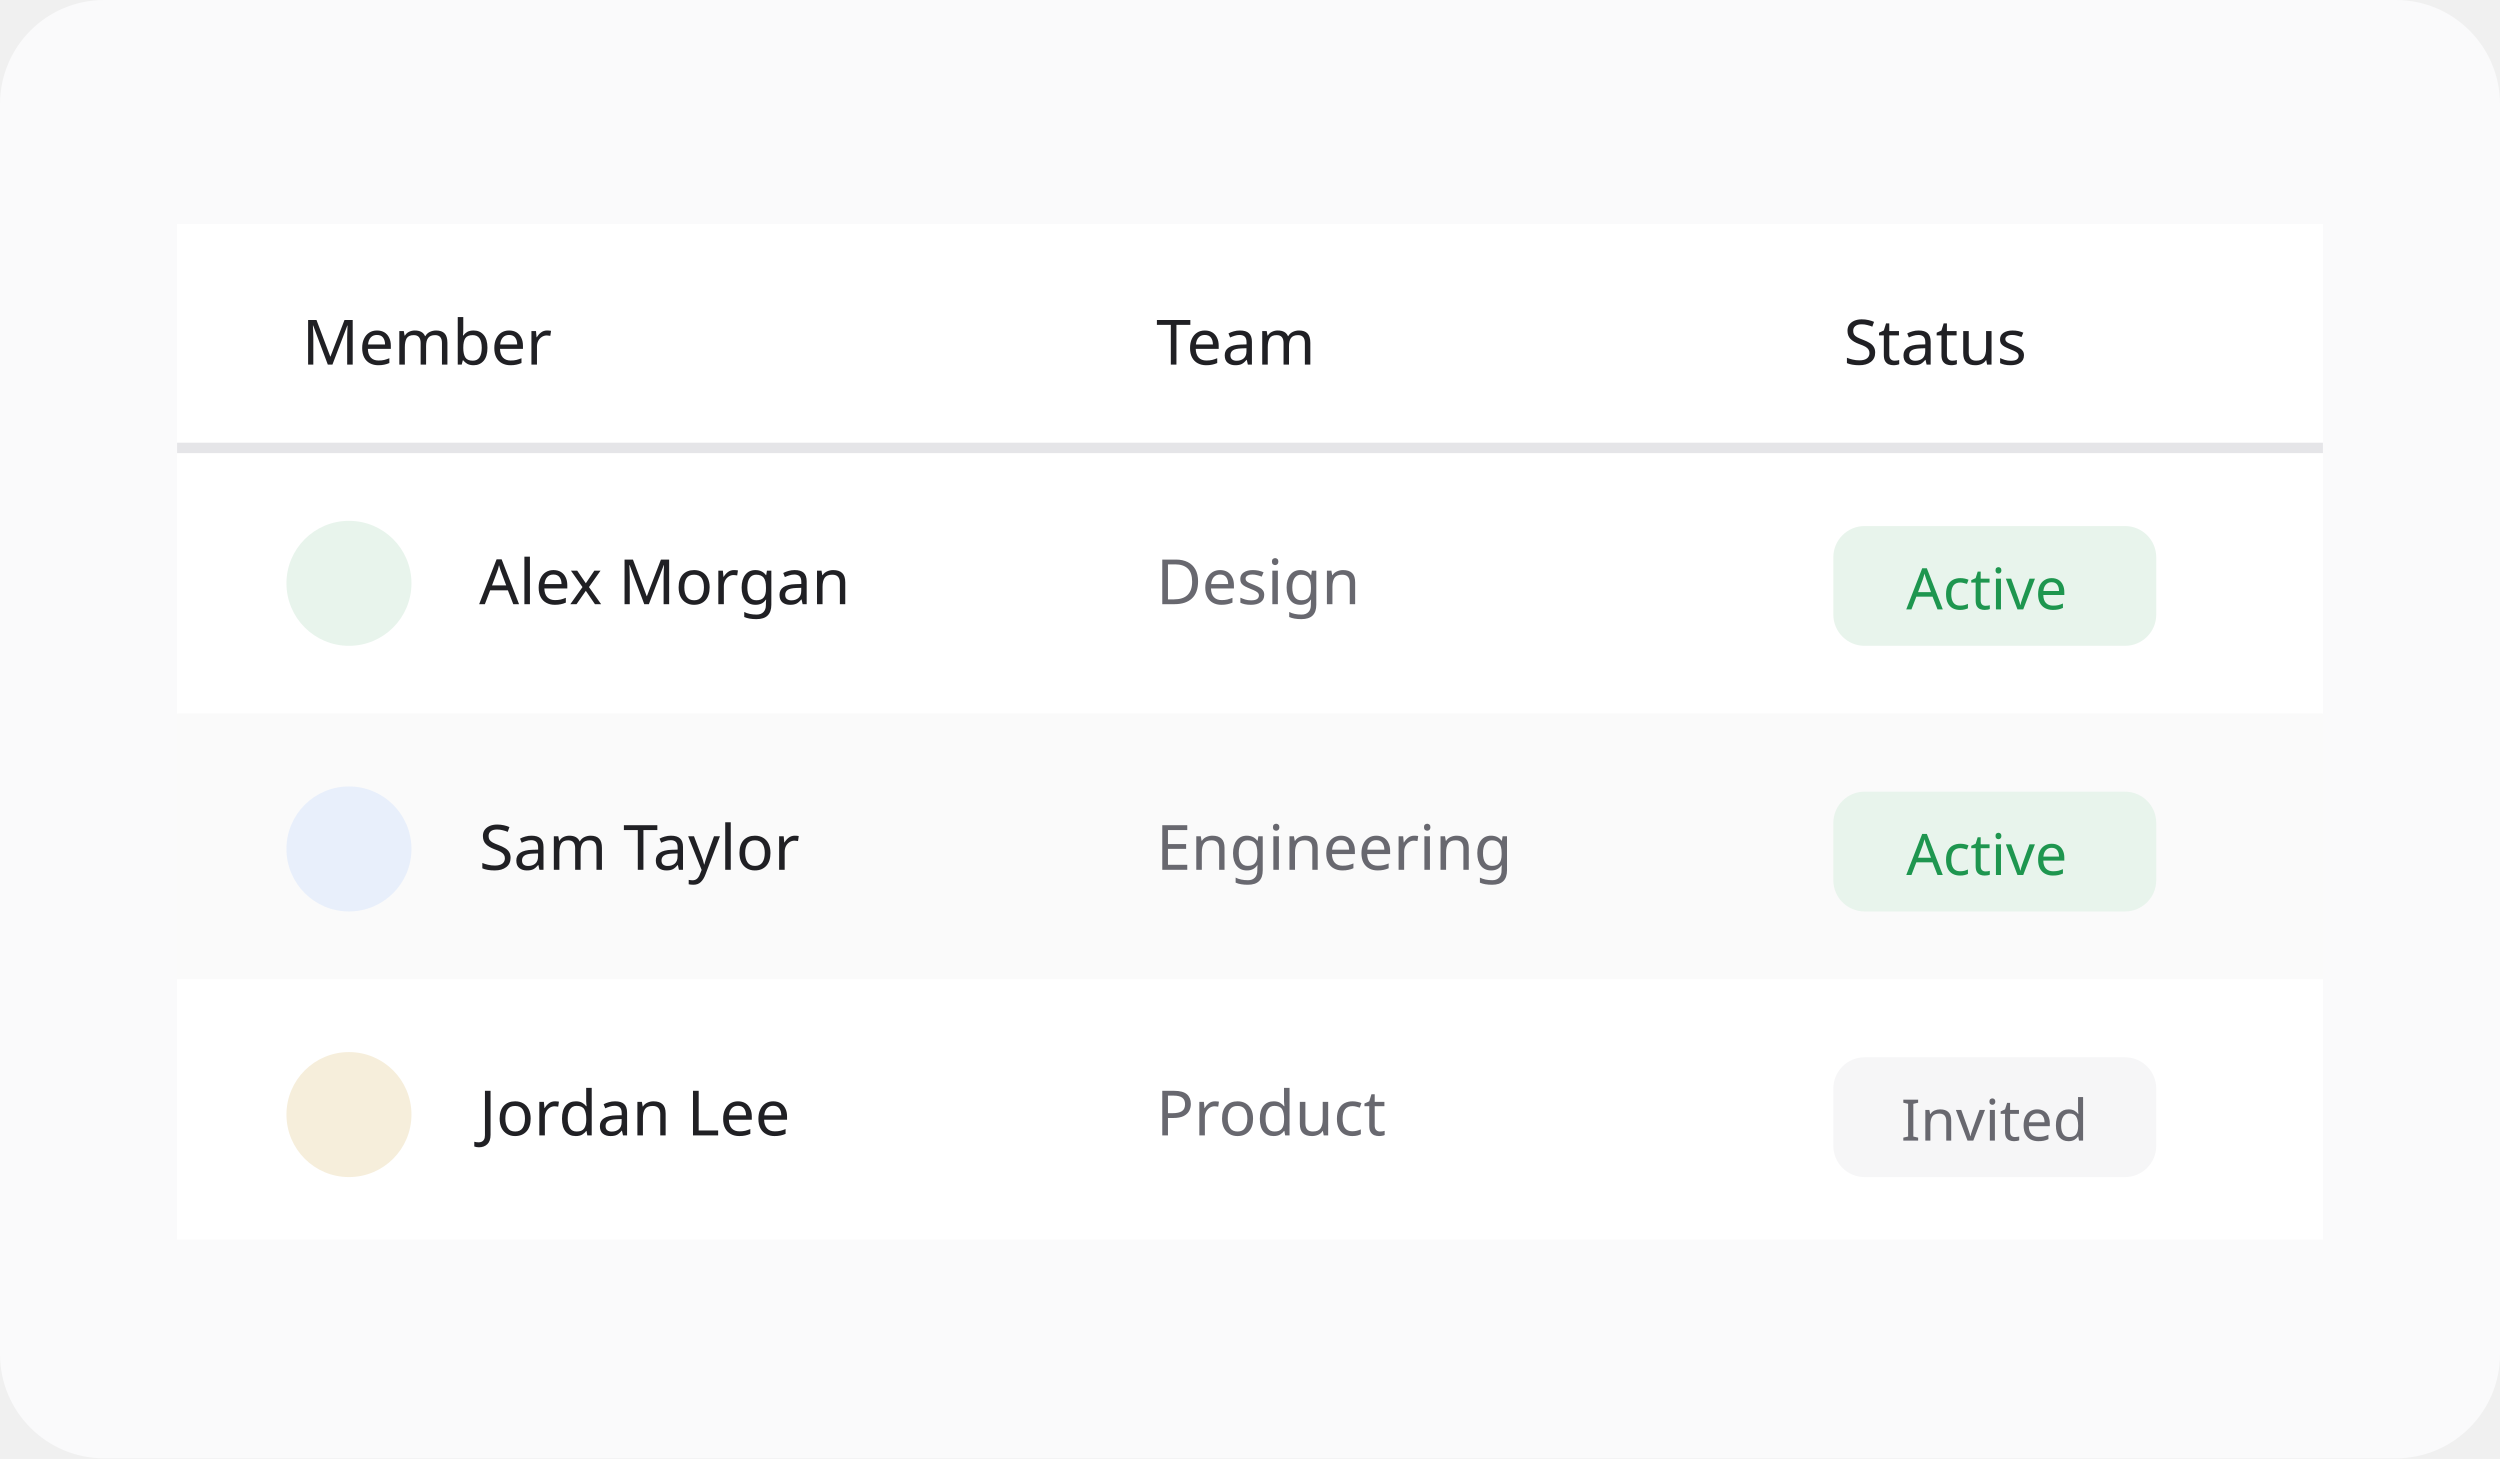
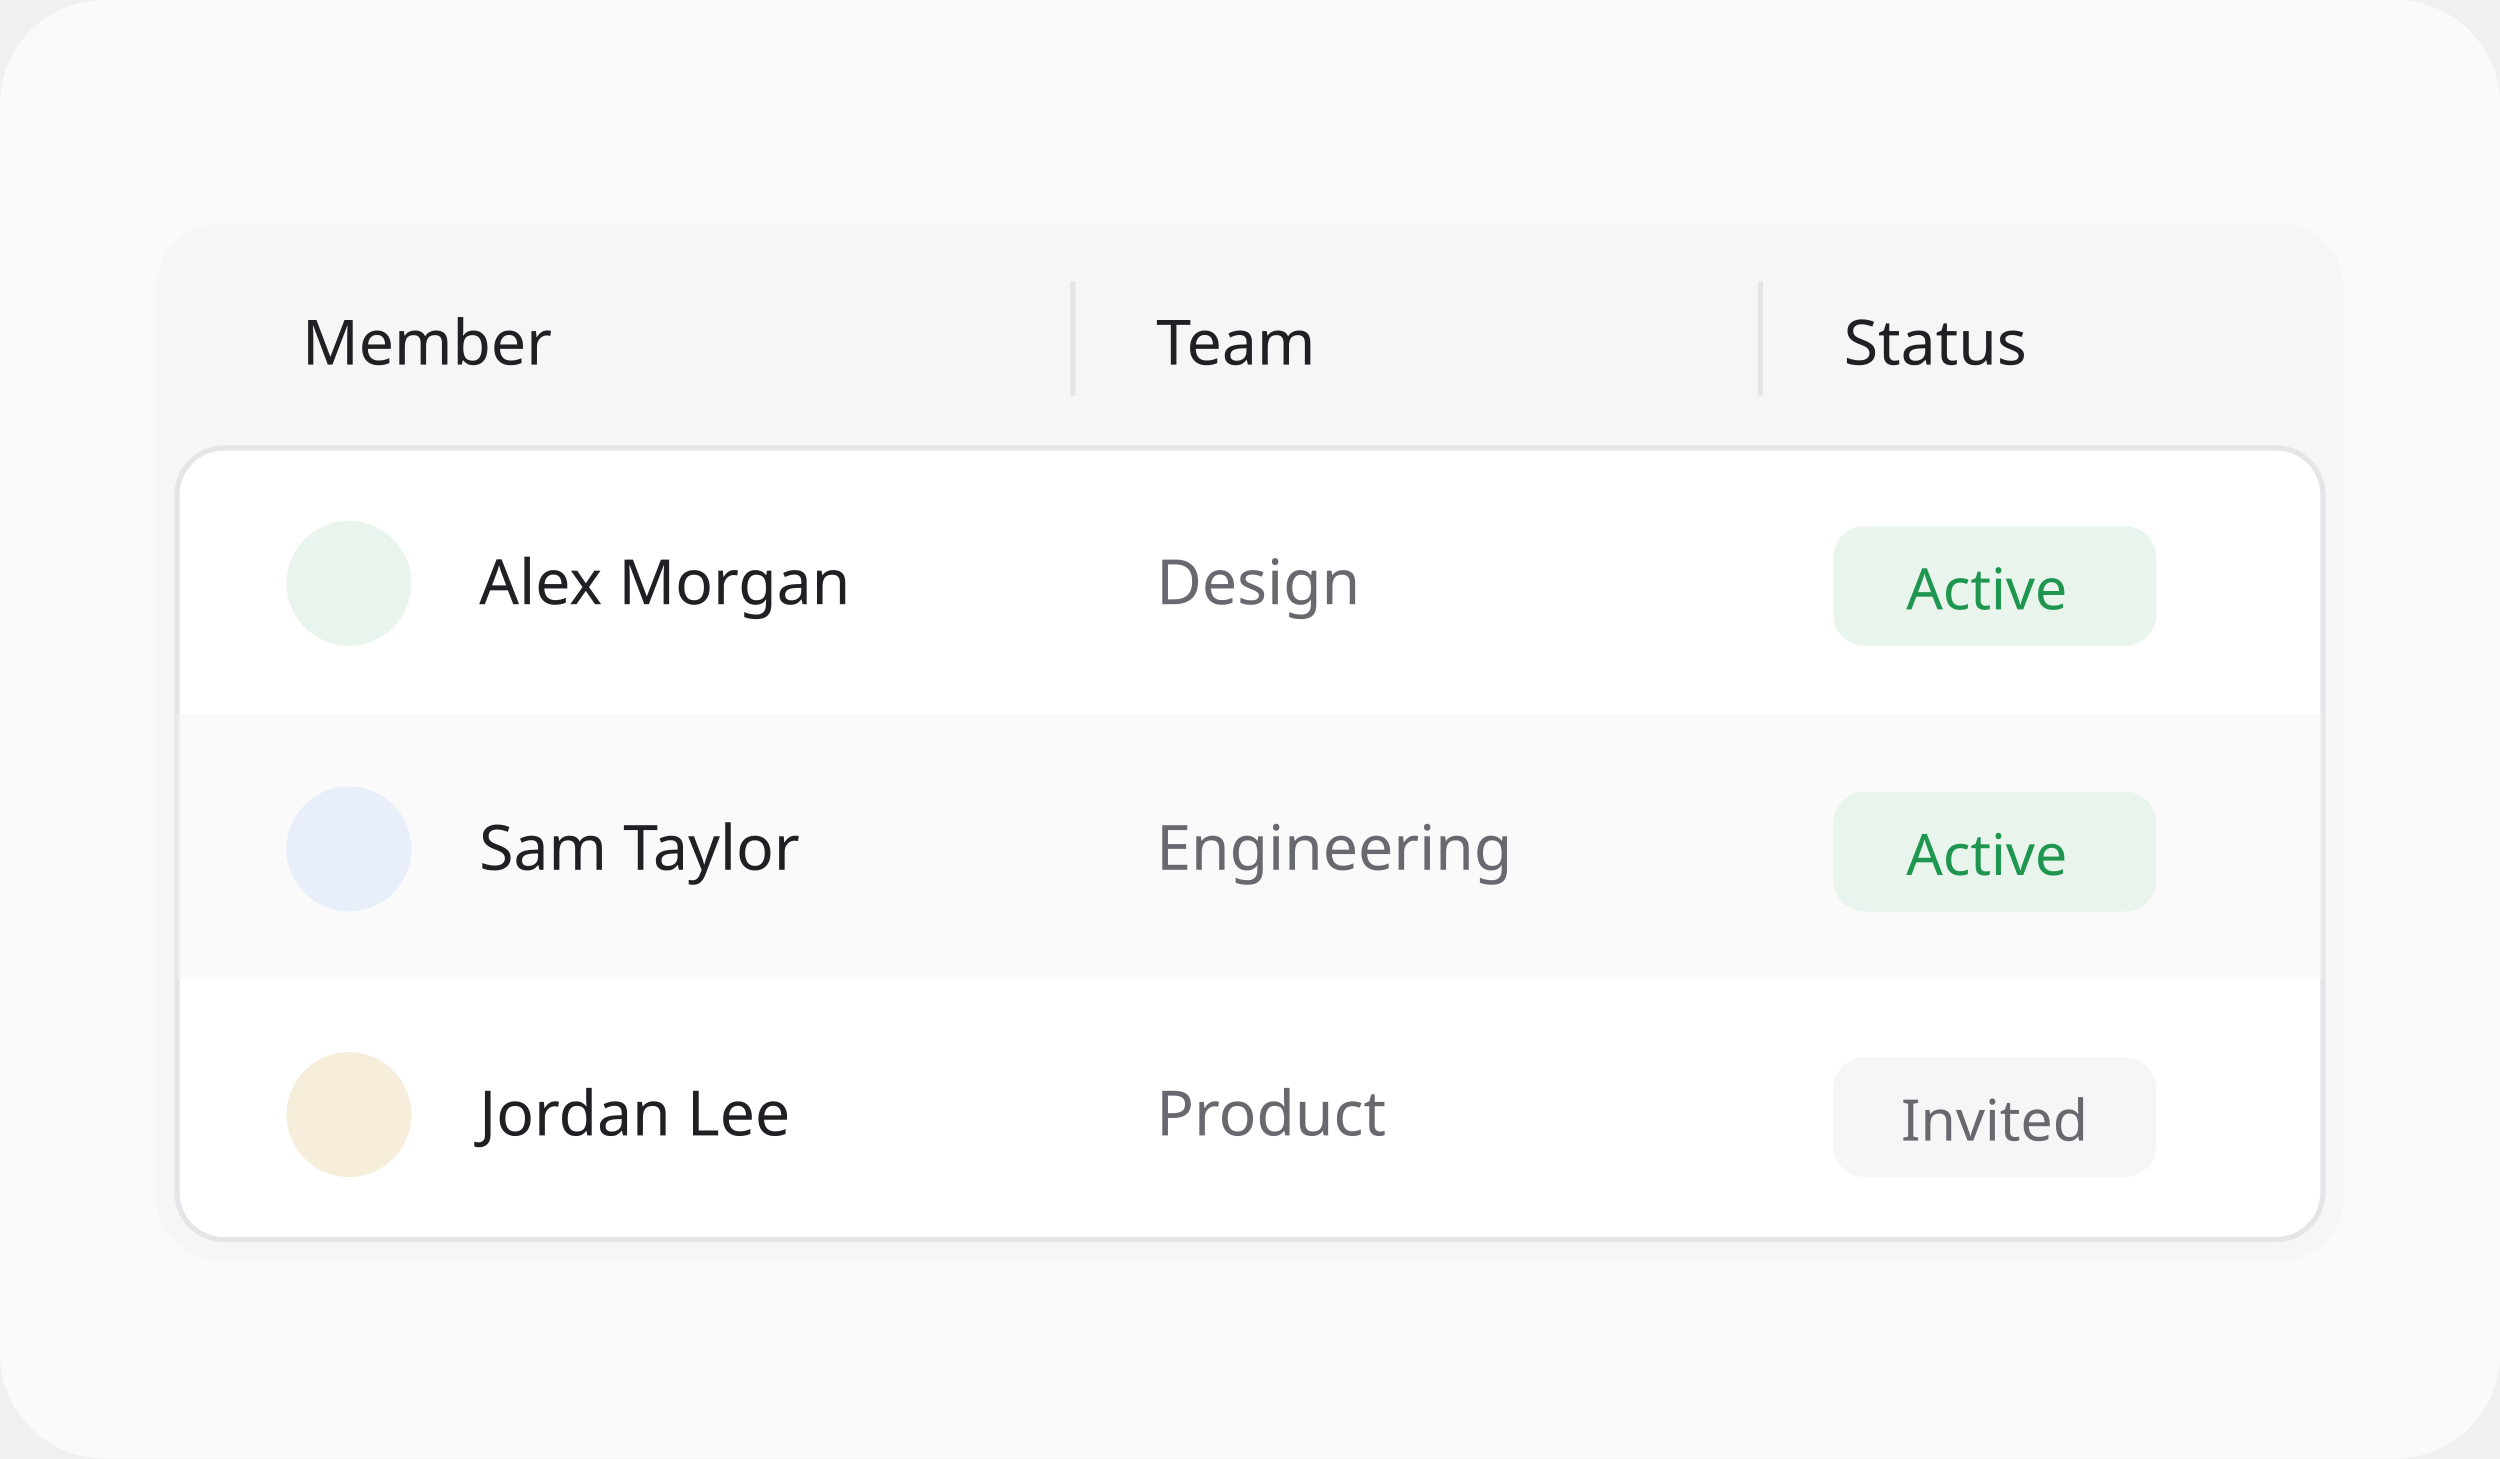
<svg xmlns="http://www.w3.org/2000/svg" viewBox="0 0 480 280" fill="none" role="img" aria-label="Table preview">
  <rect width="480" height="280" rx="20" fill="#FAFAFB" />
-   <rect x="34" y="43" width="412" height="195" fill="white" />
+   <rect x="30" y="43" width="420" height="199" rx="12" fill="#F6F6F7" />
+   <rect x="34" y="86" width="412" height="152" rx="9" fill="white" stroke="#E5E5E8" />
+   <path d="M206 54V76M338 54V76" stroke="#E5E5E8" />
  <g fill="#202024" font-family="system-ui,sans-serif" font-size="12" font-weight="500">
    <text x="58" y="70">Member</text>
    <text x="222" y="70">Team</text>
    <text x="354" y="70">Status</text>
  </g>
-   <path d="M34 86H446" stroke="#E5E5E8" stroke-width="2" />
  <path d="M34 137H446V188H34Z" fill="#F6F6F7" fill-opacity="0.5" />
  <circle cx="67" cy="112" r="12" fill="#E8F4EC" />
  <circle cx="67" cy="163" r="12" fill="#E8EFFB" />
  <circle cx="67" cy="214" r="12" fill="#F6EEDB" />
  <g fill="#202024" font-family="system-ui,sans-serif" font-size="12">
    <text x="92" y="116">Alex Morgan</text>
    <text x="92" y="167">Sam Taylor</text>
    <text x="92" y="218">Jordan Lee</text>
  </g>
  <g fill="#68686F" font-family="system-ui,sans-serif" font-size="12">
    <text x="222" y="116">Design</text>
    <text x="222" y="167">Engineering</text>
    <text x="222" y="218">Product</text>
  </g>
  <rect x="352" y="101" width="62" height="23" rx="6" fill="#E8F4EC" />
  <rect x="352" y="152" width="62" height="23" rx="6" fill="#E8F4EC" />
  <rect x="352" y="203" width="62" height="23" rx="6" fill="#F6F6F7" />
  <g fill="#1e964f" font-family="system-ui,sans-serif" font-size="11">
    <text x="366" y="117">Active</text>
    <text x="366" y="168">Active</text>
  </g>
  <text x="365" y="219" fill="#68686F" font-family="system-ui,sans-serif" font-size="11">Invited</text>
</svg>
